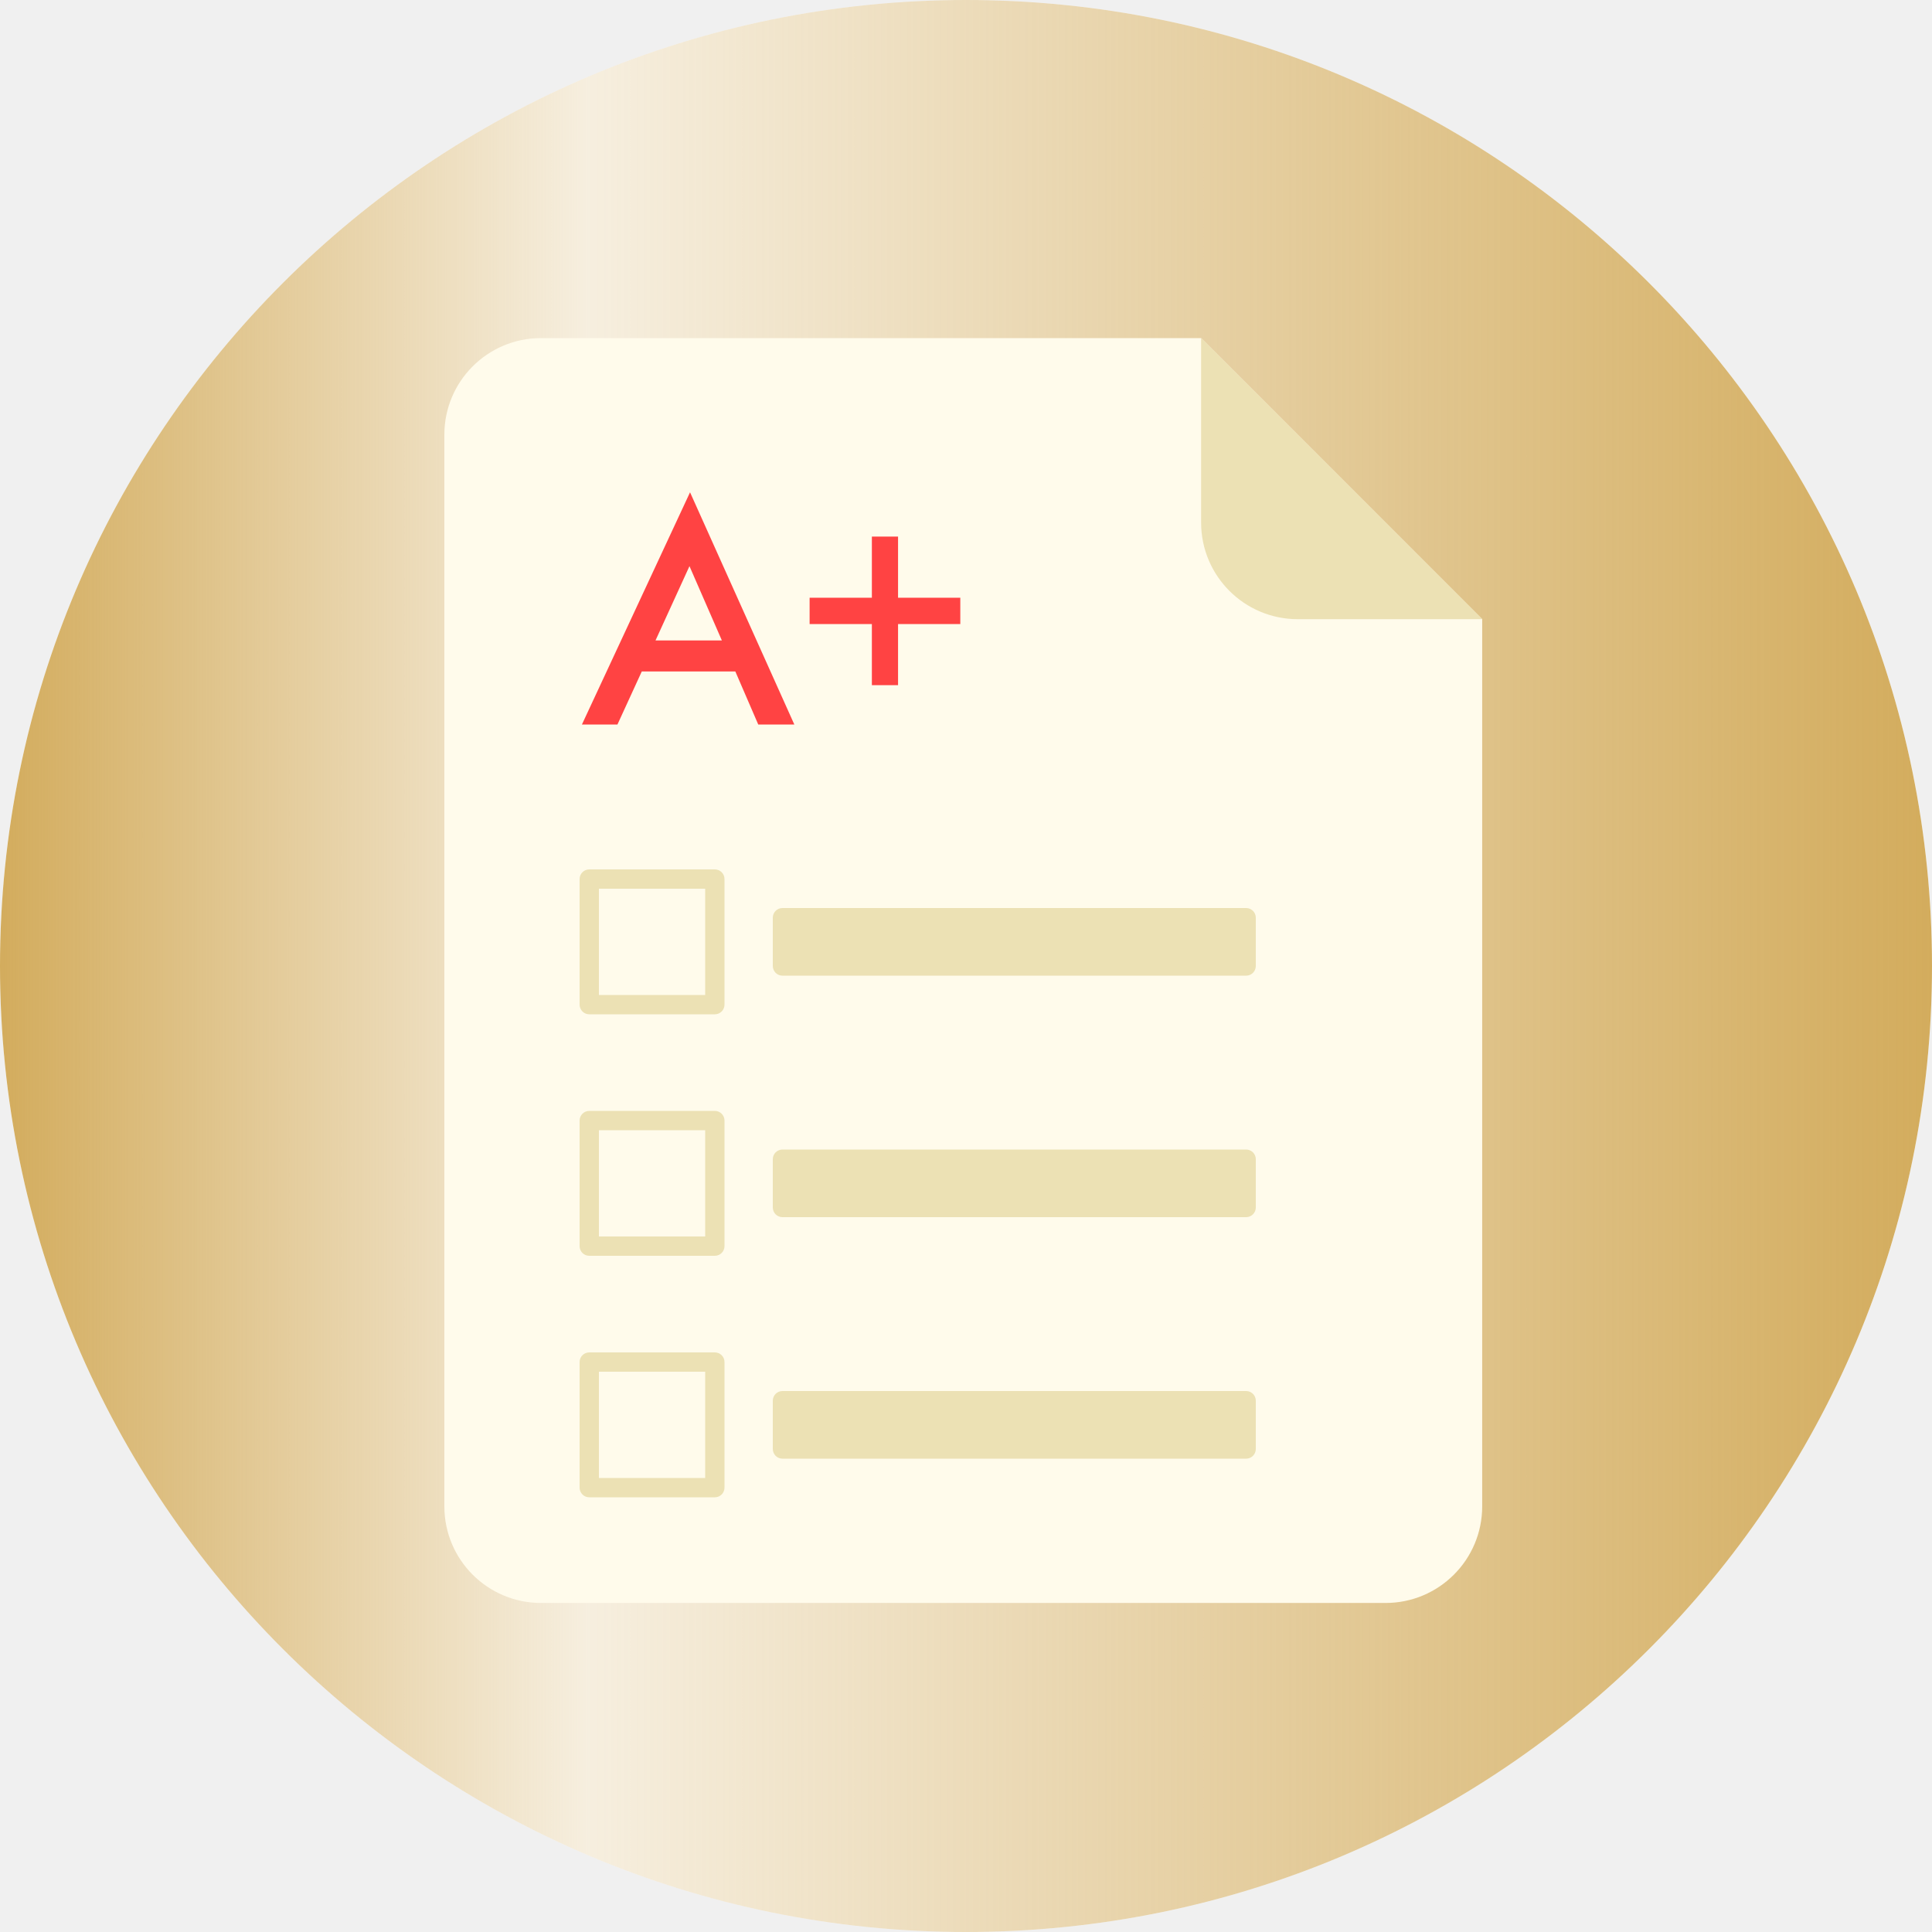
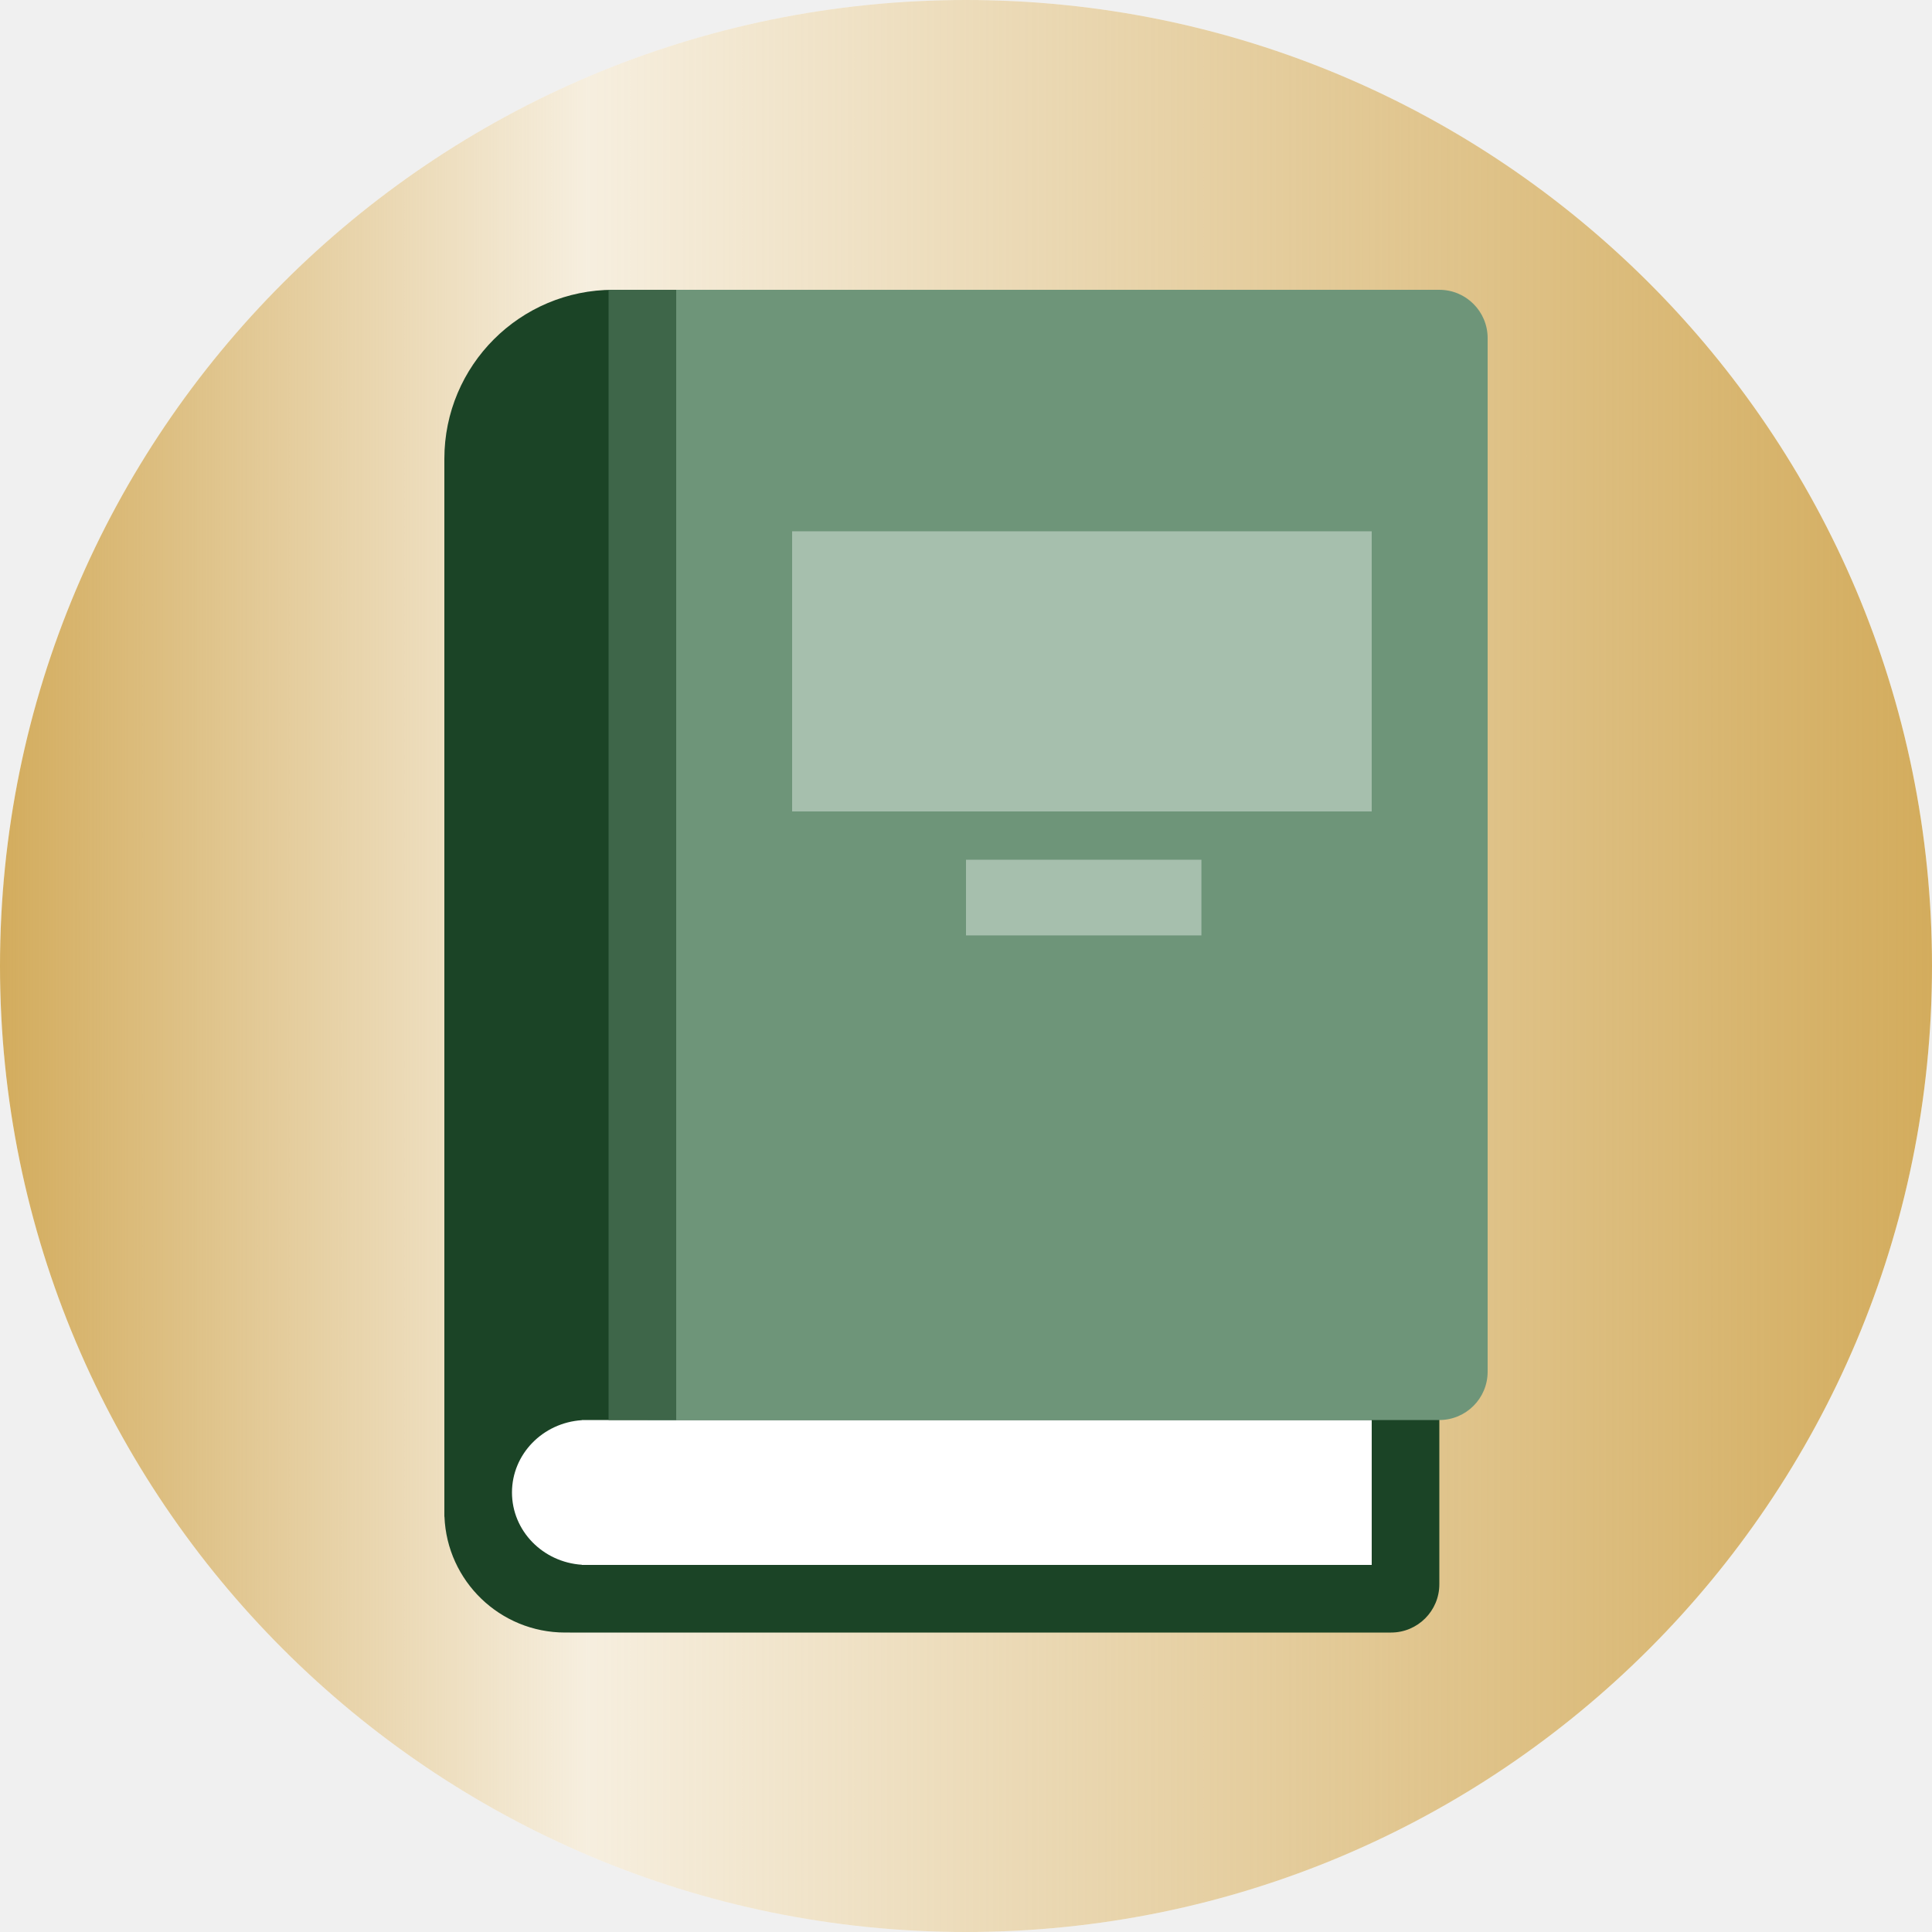
<svg xmlns="http://www.w3.org/2000/svg" width="200" height="200" viewBox="0 0 200 200" fill="none">
  <circle cx="100" cy="100" r="100" fill="white" />
  <circle cx="100" cy="100" r="100" fill="url(#paint0_linear)" />
-   <path fill-rule="evenodd" clip-rule="evenodd" d="M56 35C50.477 35 46 39.477 46 45V155.938C46 161.46 50.477 165.938 56 165.938H143.436C148.959 165.938 153.436 161.46 153.436 155.938V45L153.436 64.097L124.339 35H56Z" fill="#FFFBEB" />
-   <path fill-rule="evenodd" clip-rule="evenodd" d="M124.339 54.097C124.339 59.62 128.816 64.097 134.339 64.097H153.436L124.339 35V54.097Z" fill="#ECE1B4" />
-   <mask id="path-5-inside-1" fill="white">
-     <rect x="60" y="90" width="15" height="15" rx="1" />
-   </mask>
-   <rect x="60" y="90" width="15" height="15" rx="1" stroke="#ECE1B4" stroke-width="4" mask="url(#path-5-inside-1)" />
-   <mask id="path-6-inside-2" fill="white">
-     <rect x="60" y="115" width="15" height="15" rx="1" />
-   </mask>
-   <rect x="60" y="115" width="15" height="15" rx="1" stroke="#ECE1B4" stroke-width="4" mask="url(#path-6-inside-2)" />
-   <mask id="path-7-inside-3" fill="white">
-     <rect x="60" y="140" width="15" height="15" rx="1" />
-   </mask>
-   <rect x="60" y="140" width="15" height="15" rx="1" stroke="#ECE1B4" stroke-width="4" mask="url(#path-7-inside-3)" />
-   <rect x="80" y="94" width="50" height="7" rx="1" fill="#ECE1B4" />
-   <rect x="80" y="119" width="50" height="7" rx="1" fill="#ECE1B4" />
-   <rect x="80" y="144" width="50" height="7" rx="1" fill="#ECE1B4" />
-   <path d="M76.12 69.507H66.438L63.918 75H60.241L71.433 50.962L82.228 75H78.493L76.12 69.507ZM74.728 66.299L71.374 58.608L67.858 66.299H74.728ZM83.811 64.6V61.875H90.256V55.547H92.966V61.875H99.411V64.6H92.966V70.928H90.256V64.6H83.811Z" fill="#FF4343" />
+   <path fill-rule="evenodd" clip-rule="evenodd" d="M149 164C149 166.761 146.761 169 144 169H59C58.935 169 58.871 168.999 58.806 168.996C58.705 168.999 58.602 169 58.5 169C51.764 169 46.272 163.672 46.01 157H46L46 156.5L46 62.505C46 62.503 46 62.502 46 62.5V55V54.5V47.5C46 37.835 53.835 30 63.5 30C71.244 30 77.812 35.029 80.118 42L144 42C146.761 42 149 44.239 149 47L149 164Z" fill="#1B4426" />
+   <path fill-rule="evenodd" clip-rule="evenodd" d="M60.763 162H142V147H60.763H60.233V147.017C56.193 147.28 53 150.53 53 154.5C53 158.47 56.193 161.72 60.233 161.983V162H60.763Z" fill="white" />
+   <path fill-rule="evenodd" clip-rule="evenodd" d="M149 147C151.761 147 154 144.761 154 142L154 35C154 32.239 151.761 30 149 30H143.598H140.087L67 30L67 147H140.087H143.598H149Z" fill="#6E9579" />
+   <rect x="70" y="147" width="7" height="117" transform="rotate(180 70 147)" fill="#3E6649" />
+   <rect x="82" y="55" width="60" height="29" fill="#A6BFAD" />
+   <rect x="100" y="89" width="24.37" height="7.833" fill="#A6BFAD" />
  <defs>
    <linearGradient id="paint0_linear" x1="0" y1="100" x2="200" y2="100" gradientUnits="userSpaceOnUse">
      <stop stop-color="#D3AC5D" />
      <stop offset="0.304" stop-color="#D3AC5D" stop-opacity="0.2" />
      <stop offset="1" stop-color="#D3AC5D" />
    </linearGradient>
  </defs>
</svg>
